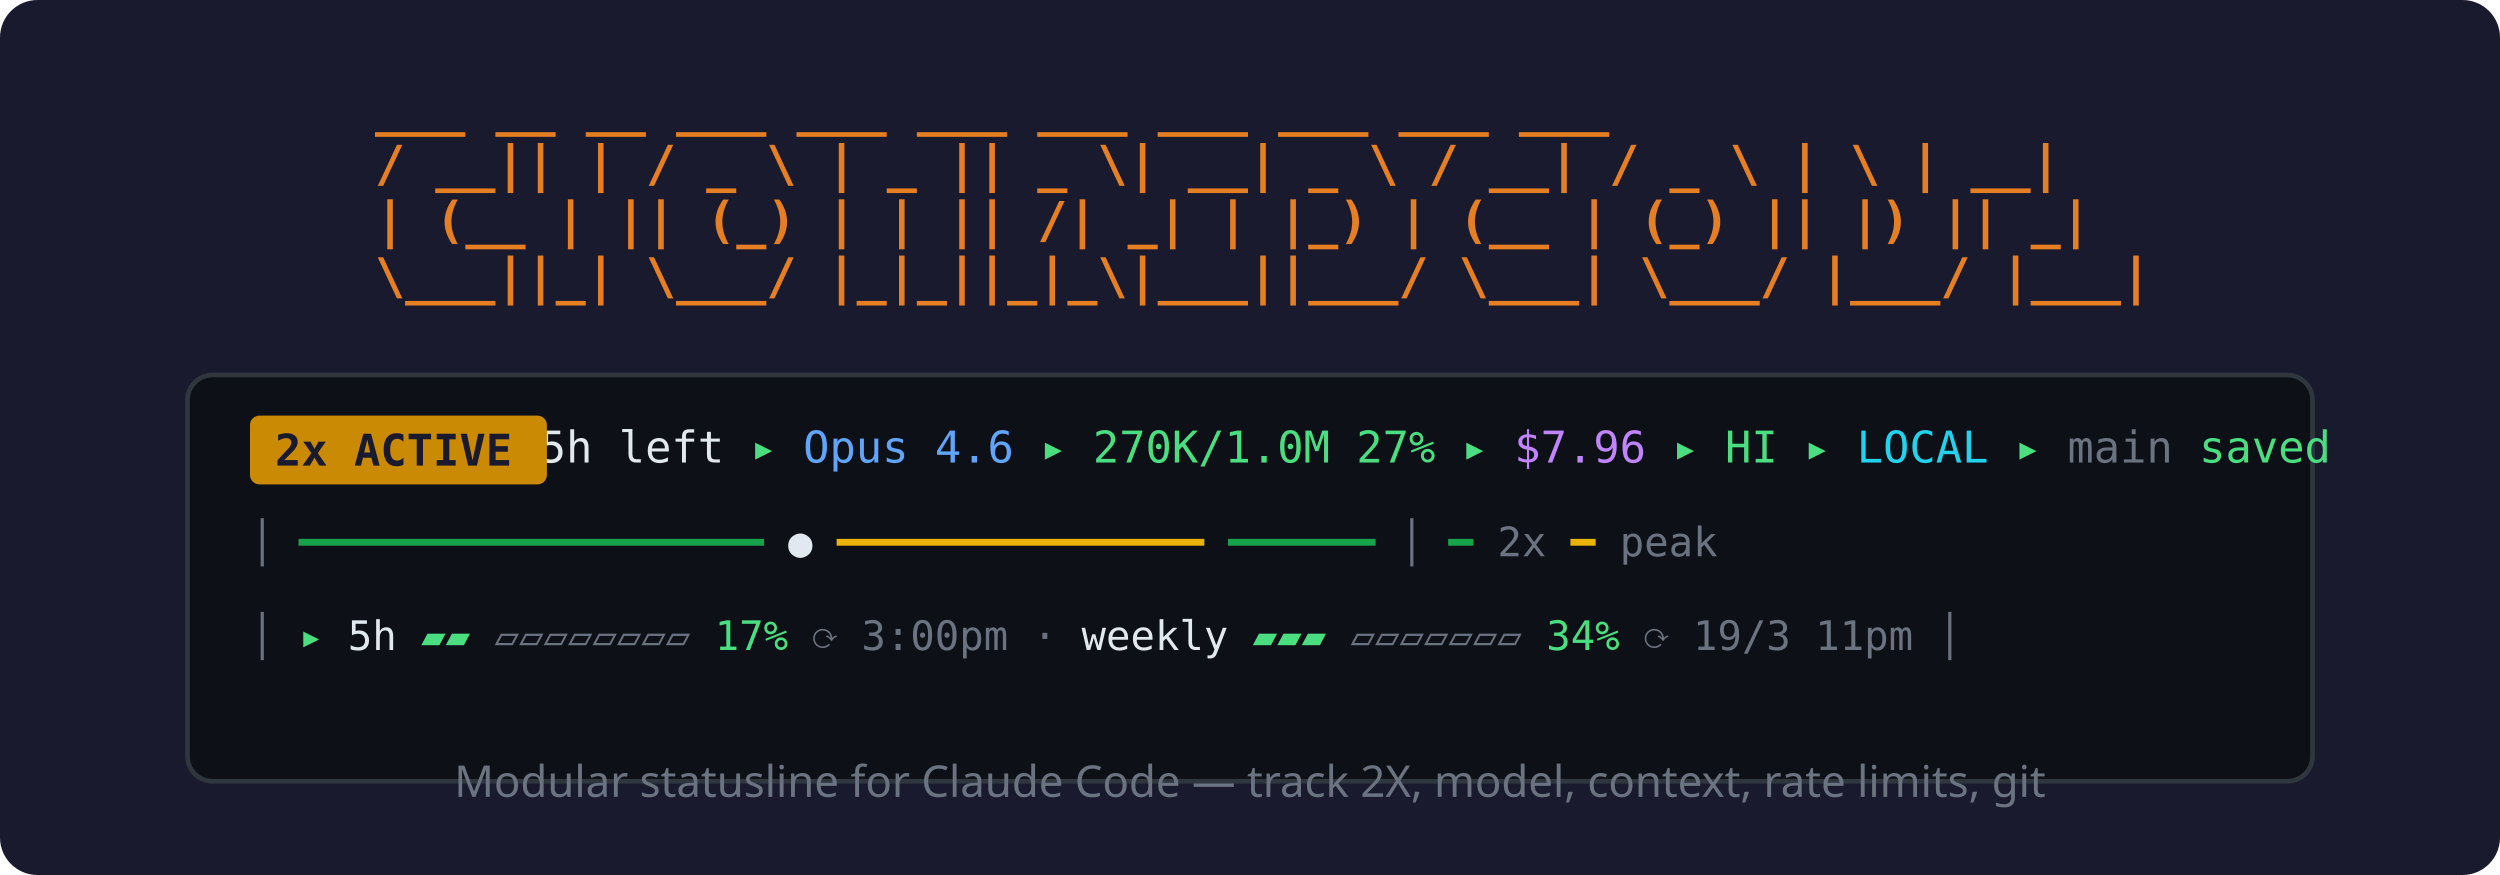
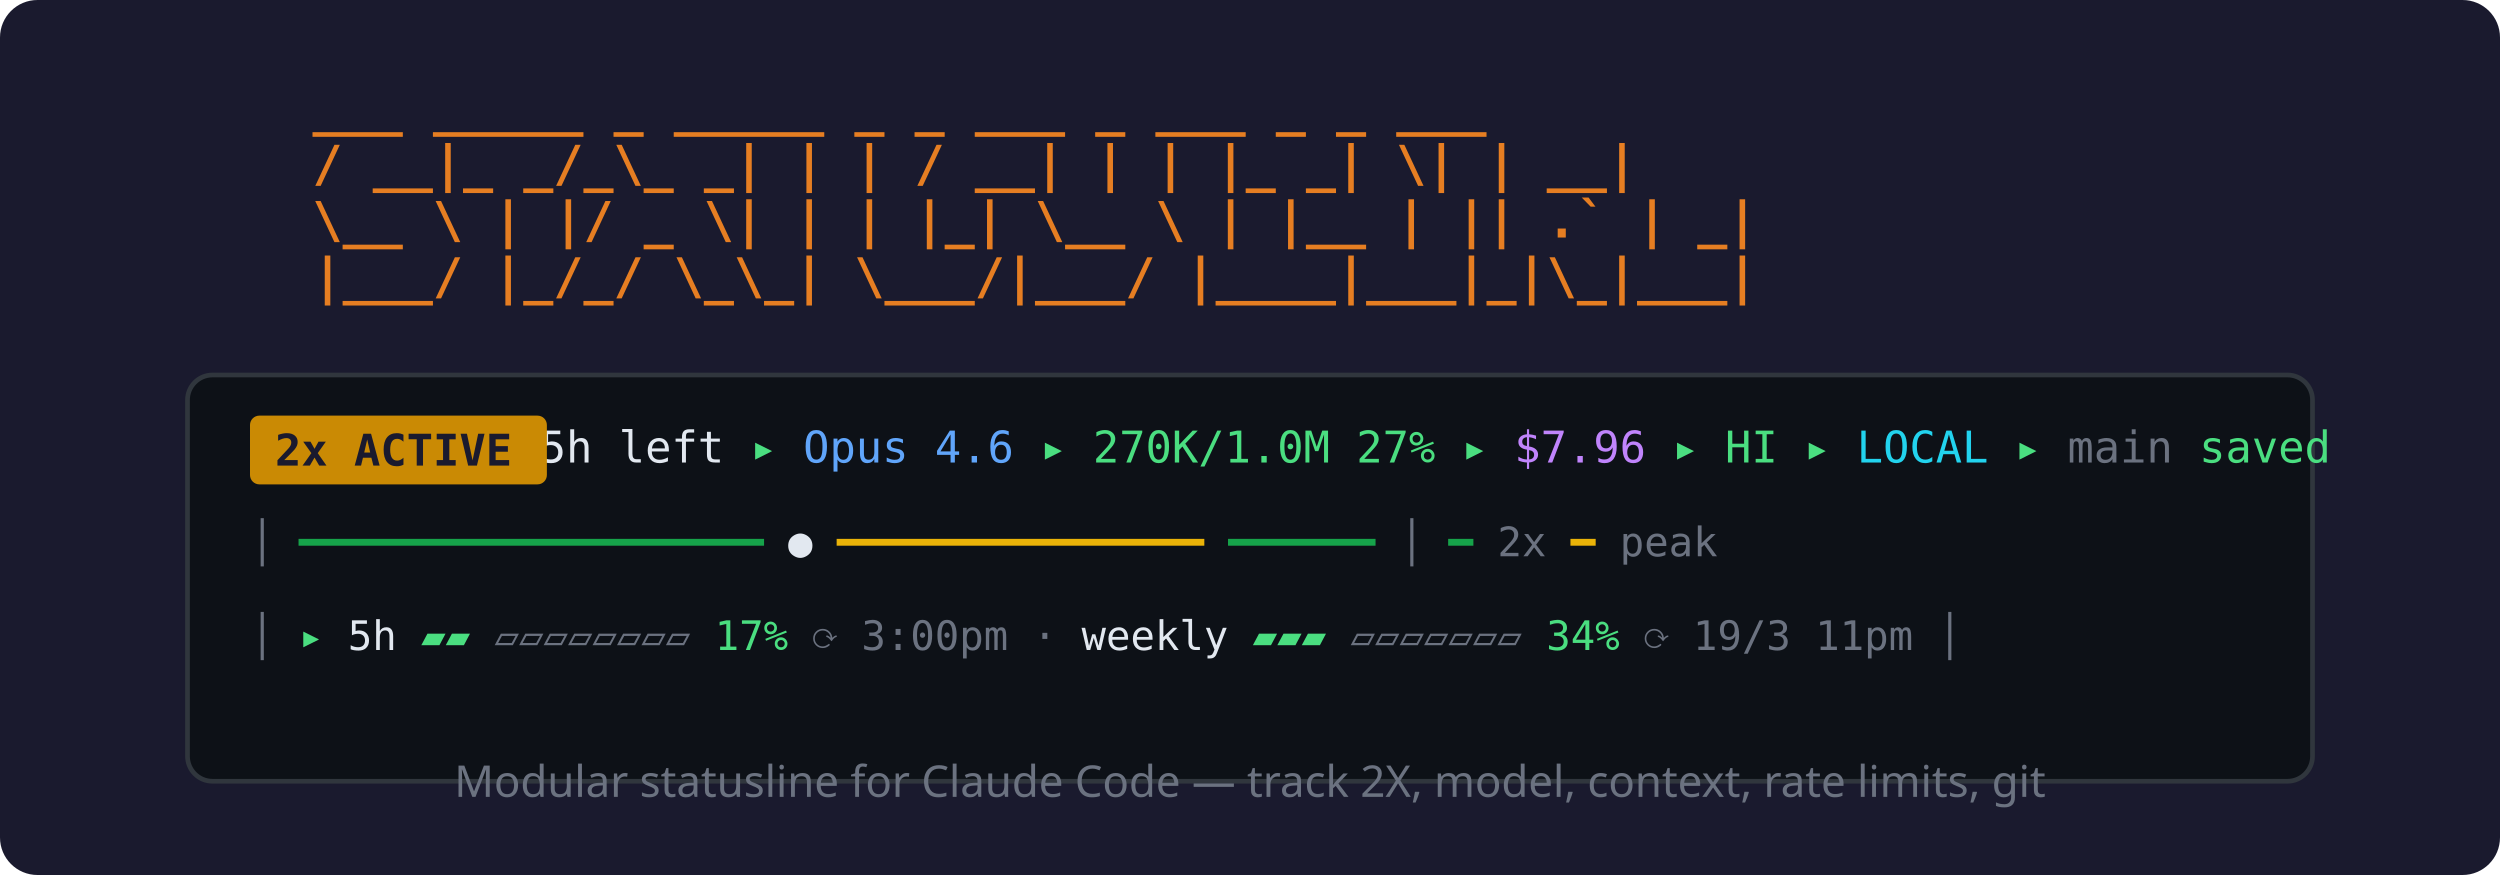
<svg xmlns="http://www.w3.org/2000/svg" viewBox="0 0 800 280" fill="none">
  <rect width="800" height="280" rx="12" fill="#1a1a2e" />
  <text font-family="monospace" font-size="16" font-weight="bold">
-     <tspan x="120" y="40" fill="#e67e22">     ___  __  __     ___  ___  ___  ___     ___   ___   ___   ___</tspan>
-     <tspan x="120" y="58" fill="#e67e22">    / __|| | / _ \  | _ || _ \| __|  _ \   / __| / _ \ |   \ | __|</tspan>
-     <tspan x="120" y="76" fill="#e67e22">   | (__ | || (_) | |   ||   /| _| | |_)  | (__ | (_) || |) || _|</tspan>
-     <tspan x="120" y="94" fill="#e67e22">    \___||_| \___/  |_|_||_|_\|___||___/   \___| \___/ |___/ |___|</tspan>
+     <tspan x="100" y="40" fill="#e67e22">  ___ _____ _ _____ _   _ ___     _    ___ _  _ ___</tspan>
+     <tspan x="100" y="58" fill="#e67e22"> / __|_   _/_\_   _| | | / __|   | |  |_ _| \| | __|</tspan>
+     <tspan x="100" y="76" fill="#e67e22"> \__ \ | |/ _ \| | | |_| \__ \   | |__ | || .` | _|</tspan>
+     <tspan x="100" y="94" fill="#e67e22"> |___/ |_/_/ \_\_|  \___/|___/   |____|___|_|\_|___|</tspan>
  </text>
  <rect x="60" y="120" width="680" height="130" rx="8" fill="#0d1117" stroke="#30363d" stroke-width="1.5" />
  <text font-family="monospace" font-size="14" y="148">
    <tspan x="80" fill="#1a1a2e" font-weight="bold" style="background:#f0c040">  </tspan>
    <tspan fill="#16a34a" font-weight="bold"> 2x ACTIVE</tspan>
    <tspan fill="#e2e8f0">  5h left</tspan>
    <tspan fill="#4ade80"> ▸ </tspan>
    <tspan fill="#60a5fa">Opus 4.6</tspan>
    <tspan fill="#4ade80"> ▸ </tspan>
    <tspan fill="#4ade80">270K/1.0M 27%</tspan>
    <tspan fill="#4ade80"> ▸ </tspan>
    <tspan fill="#c084fc">$7.96</tspan>
    <tspan fill="#4ade80"> ▸ </tspan>
    <tspan fill="#4ade80">HI</tspan>
    <tspan fill="#4ade80"> ▸ </tspan>
    <tspan fill="#22d3ee">LOCAL</tspan>
    <tspan fill="#4ade80"> ▸ </tspan>
    <tspan fill="#6b7280">main</tspan>
    <tspan fill="#4ade80"> saved</tspan>
  </text>
  <rect x="80" y="133" width="95" height="22" rx="3" fill="#ca8a04" />
  <text x="88" y="149" font-family="monospace" font-size="14" fill="#1a1a2e" font-weight="bold">2x ACTIVE</text>
  <text font-family="monospace" font-size="13" y="178">
    <tspan x="80" fill="#6b7280">│</tspan>
    <tspan fill="#16a34a"> ━━━━━━━━━━━━━━━━━━━</tspan>
    <tspan fill="#e2e8f0" font-weight="bold">●</tspan>
    <tspan fill="#eab308">━━━━━━━━━━━━━━━</tspan>
    <tspan fill="#16a34a">━━━━━━</tspan>
    <tspan fill="#6b7280"> │</tspan>
    <tspan fill="#16a34a">  ━</tspan>
    <tspan fill="#6b7280"> 2x</tspan>
    <tspan fill="#eab308"> ━</tspan>
    <tspan fill="#6b7280"> peak</tspan>
  </text>
  <text font-family="monospace" font-size="13" y="208">
    <tspan x="80" fill="#6b7280">│</tspan>
    <tspan fill="#4ade80"> ▸ </tspan>
    <tspan fill="#e2e8f0">5h</tspan>
    <tspan fill="#4ade80"> ▰▰</tspan>
    <tspan fill="#6b7280">▱▱▱▱▱▱▱▱</tspan>
    <tspan fill="#4ade80">  17%</tspan>
    <tspan fill="#6b7280"> ⟳ 3:00pm</tspan>
    <tspan fill="#6b7280"> · </tspan>
    <tspan fill="#e2e8f0">weekly</tspan>
    <tspan fill="#4ade80"> ▰▰▰</tspan>
    <tspan fill="#6b7280">▱▱▱▱▱▱▱</tspan>
    <tspan fill="#4ade80">  34%</tspan>
    <tspan fill="#6b7280"> ⟳ 19/3 11pm</tspan>
    <tspan fill="#6b7280"> │</tspan>
  </text>
  <text x="400" y="255" font-family="sans-serif" font-size="14" fill="#6b7280" text-anchor="middle">
    Modular statusline for Claude Code — track 2X, model, context, rate limits, git
  </text>
</svg>
